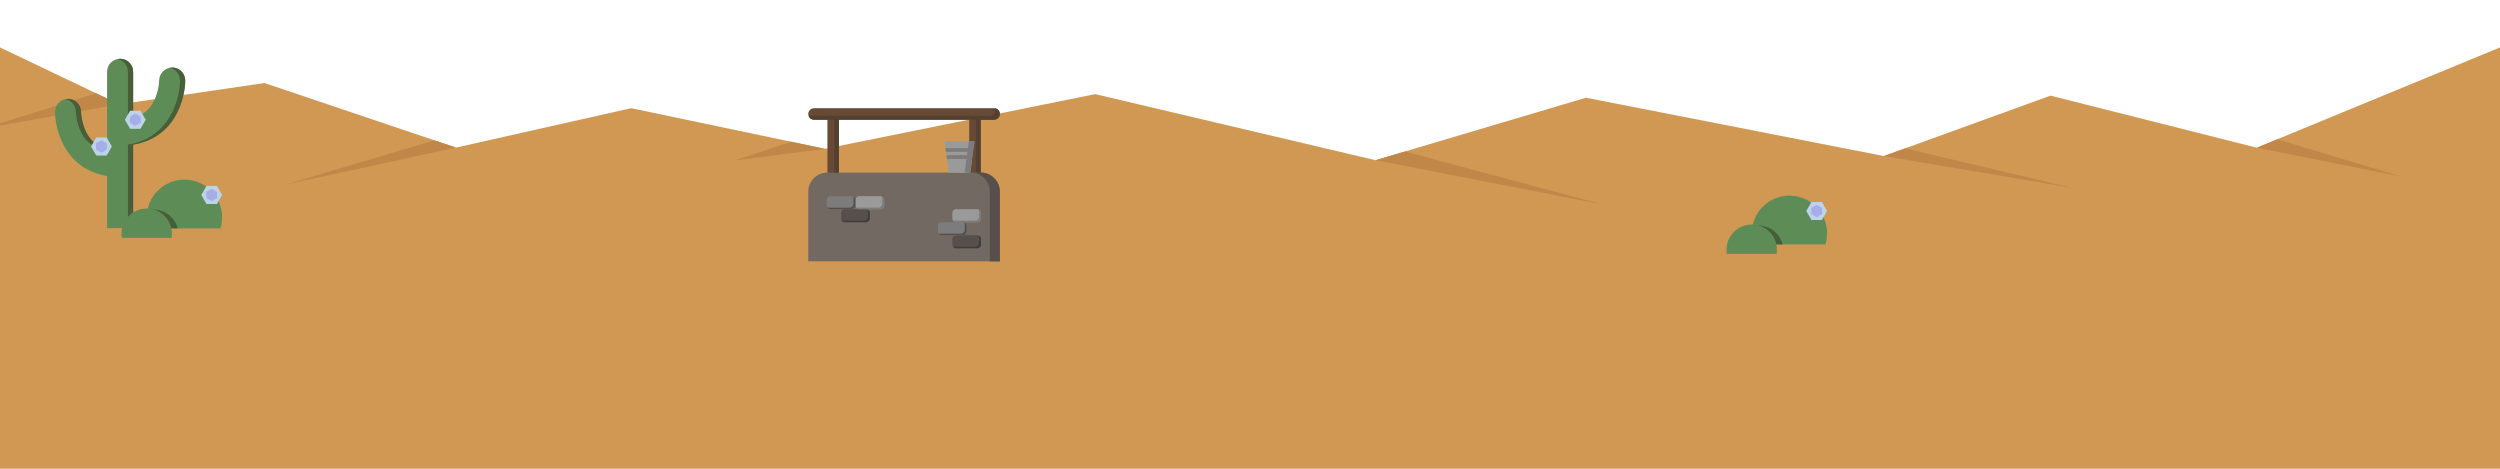
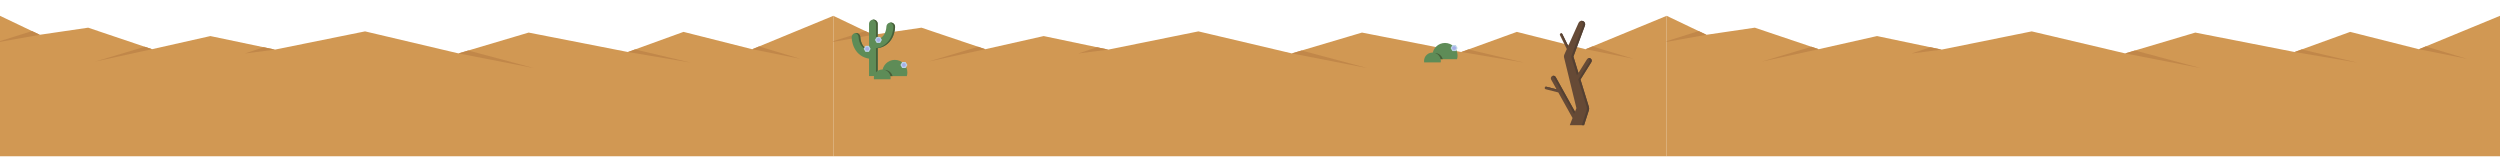
- <svg xmlns="http://www.w3.org/2000/svg" version="1.1" x="0px" y="0px" viewBox="0 0 4800 900" enable-background="new 0 0 4800 900" xml:space="preserve">
+ <svg xmlns="http://www.w3.org/2000/svg" version="1.1" x="0px" y="0px" viewBox="0 0 14400 900" enable-background="new 0 0 14400 900" xml:space="preserve">
+   <g id="Layer_5">
+ </g>
+   <g id="Layer_3">
+ </g>
+   <g id="Layer_2">
+ </g>
+   <g id="Layer_1">
+ </g>
  <g id="measurement_x5F_tools">
    <g>
+       <polygon fill="#D19853" points="4800,91.095 5029.025,200.335 5307.74,159.42 5675.477,283.392 6011.7,207.72 6383.737,285.728     6902.79,180.717 7441,307.617 7845,187.617 8417,299.617 8737,183.617 9133,283.617 9600,91.095 9600,900 4800,900   " />
+       <polygon fill="#C18749" points="5029.025,200.335 4800,241.135 4800,236.803 4984.332,179.018   " />
+       <polygon fill="#C18749" points="5675.477,283.392 5347,354.792 5633.764,269.33   " />
+       <polygon fill="#C18749" points="6383.737,285.728 6209.72,308.283 6318.773,272.106   " />
+       <polygon fill="#C18749" points="7441,307.617 7877.752,392.71 7497.345,290.881   " />
+       <polygon fill="#C18749" points="8417,299.617 8778.813,360.745 8457.971,284.765   " />
+       <polygon fill="#C18749" points="9133,283.617 9410.962,339.214 9172.341,267.398   " />
+     </g>
+     <g>
+       <polygon fill="#D19853" points="9600,91.095 9829.025,200.335 10107.74,159.42 10475.477,283.392 10811.7,207.72     11183.737,285.728 11702.789,180.717 12241,307.617 12645,187.617 13217,299.617 13537,183.617 13933,283.617 14400,91.095     14400,900 9600,900   " />
+       <polygon fill="#C18749" points="9829.025,200.335 9600,241.135 9600,236.803 9784.332,179.018   " />
+       <polygon fill="#C18749" points="10475.477,283.392 10147,354.792 10433.764,269.33   " />
+       <polygon fill="#C18749" points="11183.737,285.728 11009.72,308.283 11118.772,272.106   " />
+       <polygon fill="#C18749" points="12241,307.617 12677.752,392.71 12297.345,290.881   " />
+       <polygon fill="#C18749" points="13217,299.617 13578.813,360.745 13257.971,284.765   " />
+       <polygon fill="#C18749" points="13933,283.617 14210.962,339.214 13972.341,267.398   " />
+     </g>
+     <g>
      <polygon fill="#D19853" points="0,91.095 229.025,200.335 507.74,159.42 875.477,283.392 1211.7,207.72 1583.737,285.728     2102.789,180.717 2641,307.617 3045,187.617 3617,299.617 3937,183.617 4333,283.617 4800,91.095 4800,900 0,900   " />
-       <polygon fill="#C18749" points="229.025,200.335 0,241.135 0,236.803 184.332,179.017   " />
-       <polygon fill="#C18749" points="875.477,283.392 547,354.792 833.763,269.329   " />
+       <polygon fill="#C18749" points="229.025,200.335 0,241.135 0,236.803 184.332,179.018   " />
+       <polygon fill="#C18749" points="875.477,283.392 547,354.792 833.763,269.33   " />
      <polygon fill="#C18749" points="1583.737,285.728 1409.72,308.283 1518.773,272.106   " />
-       <polygon fill="#C18749" points="2641,307.617 3077.752,392.709 2697.345,290.881   " />
-       <polygon fill="#C18749" points="3617,299.617 3978.813,360.744 3657.971,284.765   " />
+       <polygon fill="#C18749" points="2641,307.617 3077.752,392.71 2697.345,290.881   " />
+       <polygon fill="#C18749" points="3617,299.617 3978.813,360.745 3657.971,284.765   " />
      <polygon fill="#C18749" points="4333,283.617 4610.962,339.214 4372.341,267.398   " />
    </g>
-     <g>
+     <g id="peter_4_">
      <g>
-         <path fill="#5E8C57" d="M330.625,129.642c-13.808,0-25,11.192-25,25c0,0.191-0.424,19.946-9.86,38.819     c-8.636,17.271-21.875,28.239-40.14,33.159v-88.795c0-13.807-11.193-25-25-25s-25,11.193-25,25v148.978     c-18.265-4.92-31.504-15.887-40.14-33.159c-9.437-18.873-9.86-38.628-9.86-38.819c0-13.808-11.192-25-25-25s-25,11.192-25,25     c0,3.163,0.425,31.751,15.14,61.181c9.228,18.455,22.073,33.258,38.181,43.995c13.561,9.041,29.193,15.018,46.68,17.873V438h50     V277.69c17.486-2.854,33.119-8.832,46.68-17.873c16.107-10.737,28.953-25.54,38.181-43.995     c14.715-29.43,15.14-58.018,15.14-61.181C355.625,140.834,344.433,129.642,330.625,129.642z" />
+         <path fill="#5E8C57" d="M5130.625,129.642c-13.808,0-25,11.192-25,25c0,0.191-0.424,19.946-9.86,38.819     c-8.636,17.271-21.875,28.239-40.14,33.159v-88.795c0-13.807-11.193-25-25-25s-25,11.193-25,25v148.978     c-18.265-4.92-31.504-15.887-40.14-33.159c-9.437-18.873-9.86-38.628-9.86-38.819c0-13.808-11.192-25-25-25s-25,11.192-25,25     c0,3.163,0.425,31.751,15.14,61.181c9.228,18.455,22.073,33.258,38.181,43.995c13.561,9.041,29.193,15.018,46.68,17.873V438h50     v-160.31c17.486-2.854,33.119-8.832,46.68-17.873c16.107-10.737,28.953-25.54,38.181-43.995     c14.715-29.43,15.14-58.018,15.14-61.181C5155.625,140.834,5144.433,129.642,5130.625,129.642z" />
        <g>
-           <path fill="#475E38" d="M145.625,214.825c0,0.191,0.424,19.946,9.86,38.819c8.636,17.271,21.875,28.239,40.14,33.159v-3.526      c-13.193-5.861-23.168-15.69-30.14-29.633c-9.437-18.873-9.86-38.628-9.86-38.819c0-13.808-11.192-25-25-25      c-1.712,0-3.384,0.173-5,0.501C137.036,192.643,145.625,202.73,145.625,214.825z" />
-           <path fill="#475E38" d="M245.625,137.825v88.795c3.521-0.948,6.85-2.127,10-3.526v-85.268c0-13.807-11.193-25-25-25      c-1.712,0-3.384,0.173-5,0.501C237.036,115.643,245.625,125.731,245.625,137.825z" />
-           <path fill="#475E38" d="M330.625,129.642c-1.712,0-3.384,0.173-5,0.501c11.411,2.316,20,12.404,20,24.499      c0,3.163-0.425,31.751-15.14,61.181c-9.228,18.455-22.073,33.258-38.181,43.995c-13.561,9.041-29.193,15.018-46.68,17.873V438      h10V277.69c17.486-2.854,33.119-8.832,46.68-17.873c16.107-10.737,28.953-25.54,38.181-43.995      c14.715-29.43,15.14-58.018,15.14-61.181C355.625,140.834,344.433,129.642,330.625,129.642z" />
+           <path fill="#475E38" d="M4945.625,214.826c0,0.191,0.424,19.946,9.86,38.819c8.636,17.271,21.875,28.239,40.14,33.159v-3.526      c-13.193-5.861-23.168-15.69-30.14-29.633c-9.437-18.873-9.86-38.628-9.86-38.819c0-13.808-11.192-25-25-25      c-1.712,0-3.384,0.173-5,0.501C4937.036,192.643,4945.625,202.73,4945.625,214.826z" />
+           <path fill="#475E38" d="M5045.625,137.826v88.795c3.521-0.948,6.85-2.127,10-3.526v-85.268c0-13.807-11.193-25-25-25      c-1.712,0-3.384,0.173-5,0.501C5037.036,115.643,5045.625,125.731,5045.625,137.826z" />
+           <path fill="#475E38" d="M5130.625,129.642c-1.712,0-3.384,0.173-5,0.501c11.411,2.316,20,12.404,20,24.499      c0,3.163-0.425,31.751-15.14,61.181c-9.228,18.455-22.073,33.258-38.181,43.995c-13.561,9.041-29.193,15.018-46.68,17.873V438      h10v-160.31c17.486-2.854,33.119-8.832,46.68-17.873c16.107-10.737,28.953-25.54,38.181-43.995      c14.715-29.43,15.14-58.018,15.14-61.181C5155.625,140.834,5144.433,129.642,5130.625,129.642z" />
        </g>
      </g>
-       <polygon fill="#BCD4E8" points="249.776,247.269 239.776,229.948 249.776,212.628 269.776,212.628 279.776,229.948     269.776,247.269   " />
-       <polygon fill="#BCD4E8" points="184.801,298.589 174.801,281.269 184.801,263.948 204.801,263.948 214.801,281.269     204.801,298.589   " />
-       <polygon fill="#A6AEE8" points="270.155,235.94 259.776,241.932 249.398,235.94 249.398,223.956 259.776,217.964 270.155,223.956       " />
-       <polygon fill="#A6AEE8" points="205.179,287.261 194.801,293.253 184.422,287.261 184.422,275.277 194.801,269.285     205.179,275.277   " />
+       <polygon fill="#BCD4E8" points="5049.776,247.269 5039.776,229.948 5049.776,212.628 5069.776,212.628 5079.776,229.948     5069.776,247.269   " />
+       <polygon fill="#BCD4E8" points="4984.801,298.589 4974.801,281.269 4984.801,263.948 5004.801,263.948 5014.801,281.269     5004.801,298.589   " />
+       <polygon fill="#A6AEE8" points="5070.155,235.94 5059.776,241.932 5049.398,235.94 5049.398,223.956 5059.776,217.964     5070.155,223.956   " />
+       <polygon fill="#A6AEE8" points="5005.179,287.261 4994.801,293.253 4984.422,287.261 4984.422,275.277 4994.801,269.285     5005.179,275.277   " />
    </g>
-     <g>
+     <g id="peter_3_">
      <g>
-         <path fill="#5E8C57" d="M423.265,438.538c2.07-6.734,3.189-13.883,3.189-21.296c0-39.978-32.409-72.386-72.386-72.386     s-72.386,32.408-72.386,72.386c0,7.412,1.119,14.562,3.189,21.296H423.265z" />
-         <path fill="#475E38" d="M294.426,402.407c-3.583,0-7.071,0.401-10.433,1.14c-0.85,4.437-1.311,9.011-1.311,13.696     c0,7.412,1.119,14.562,3.189,21.296h55.372C335.817,417.75,316.915,402.407,294.426,402.407z" />
-         <path fill="#5E8C57" d="M329.397,456.704c0.434-2.606,0.671-5.278,0.671-8.007c0-26.723-21.663-48.386-48.386-48.386     c-26.723,0-48.386,21.663-48.386,48.386c0,2.729,0.237,5.401,0.671,8.007H329.397z" />
+         <path fill="#5E8C57" d="M5223.265,438.538c2.07-6.734,3.189-13.883,3.189-21.296c0-39.978-32.409-72.386-72.386-72.386     s-72.386,32.408-72.386,72.386c0,7.412,1.119,14.562,3.189,21.296H5223.265z" />
+         <path fill="#475E38" d="M5094.426,402.407c-3.583,0-7.071,0.401-10.433,1.14c-0.85,4.437-1.311,9.011-1.311,13.696     c0,7.412,1.119,14.562,3.189,21.296h55.372C5135.816,417.75,5116.915,402.407,5094.426,402.407z" />
+         <path fill="#5E8C57" d="M5129.397,456.704c0.434-2.606,0.671-5.278,0.671-8.007c0-26.723-21.663-48.386-48.386-48.386     c-26.723,0-48.386,21.663-48.386,48.386c0,2.729,0.237,5.401,0.671,8.007H5129.397z" />
      </g>
-       <polygon fill="#BCD4E8" points="396.454,391.697 386.454,374.377 396.454,357.056 416.454,357.056 426.454,374.377     416.454,391.697   " />
-       <polygon fill="#A6AEE8" points="416.833,380.369 406.454,386.361 396.076,380.369 396.076,368.385 406.454,362.393     416.833,368.385   " />
+       <polygon fill="#BCD4E8" points="5196.454,391.698 5186.454,374.377 5196.454,357.056 5216.454,357.056 5226.454,374.377     5216.454,391.698   " />
+       <polygon fill="#A6AEE8" points="5216.833,380.369 5206.454,386.361 5196.076,380.369 5196.076,368.385 5206.454,362.393     5216.833,368.385   " />
    </g>
-     <g>
+     <g id="peter_5_">
      <g>
-         <path fill="#5E8C57" d="M3504.852,469.277c2.07-6.734,3.189-13.883,3.189-21.296c0-39.978-32.409-72.386-72.386-72.386     s-72.386,32.408-72.386,72.386c0,7.412,1.119,14.562,3.189,21.296H3504.852z" />
-         <path fill="#475E38" d="M3376.012,433.145c-3.583,0-7.071,0.401-10.433,1.14c-0.85,4.437-1.311,9.011-1.311,13.696     c0,7.412,1.119,14.562,3.189,21.296h55.372C3417.403,448.488,3398.501,433.145,3376.012,433.145z" />
-         <path fill="#5E8C57" d="M3410.983,487.442c0.434-2.606,0.671-5.278,0.671-8.007c0-26.723-21.663-48.386-48.386-48.386     c-26.723,0-48.386,21.663-48.386,48.386c0,2.729,0.237,5.401,0.671,8.007H3410.983z" />
+         <path fill="#5E8C57" d="M8392.407,341.064c2.07-6.734,3.189-13.883,3.189-21.296c0-39.978-32.409-72.386-72.387-72.386     s-72.386,32.408-72.386,72.386c0,7.412,1.119,14.562,3.189,21.296H8392.407z" />
+         <path fill="#475E38" d="M8263.568,304.932c-3.583,0-7.071,0.401-10.433,1.14c-0.85,4.437-1.312,9.011-1.312,13.696     c0,7.412,1.119,14.562,3.189,21.296h55.371C8304.959,320.276,8286.057,304.932,8263.568,304.932z" />
+         <path fill="#5E8C57" d="M8298.539,359.23c0.434-2.606,0.671-5.278,0.671-8.007c0-26.723-21.663-48.386-48.386-48.386     s-48.386,21.663-48.386,48.386c0,2.729,0.237,5.401,0.671,8.007H8298.539z" />
      </g>
-       <polygon fill="#BCD4E8" points="3478.041,422.436 3468.041,405.115 3478.041,387.795 3498.041,387.795 3508.041,405.115     3498.041,422.436   " />
-       <polygon fill="#A6AEE8" points="3498.419,411.107 3488.041,417.099 3477.662,411.107 3477.662,399.123 3488.041,393.131     3498.419,399.123   " />
+       <polygon fill="#BCD4E8" points="8365.597,294.223 8355.597,276.903 8365.597,259.582 8385.597,259.582 8395.597,276.903     8385.597,294.223   " />
+       <polygon fill="#A6AEE8" points="8385.975,282.895 8375.597,288.887 8365.218,282.895 8365.218,270.911 8375.597,264.919     8385.975,270.911   " />
    </g>
-     <g>
-       <g id="well_2_">
-         <path fill="#664A36" d="M1908.635,207.785h-25.745h-11.033h-11.034H1610.73h-11.034h-11.033h-25.745     c-6.094,0-11.034,4.939-11.034,11.034s4.939,11.034,11.034,11.034h25.745v233.19c0,6.094,4.939,11.034,11.033,11.034     c6.094,0,11.034-4.939,11.034-11.034v-233.19h250.093v233.376c0,6.094,4.939,11.034,11.034,11.034     c6.094,0,11.033-4.939,11.033-11.034V229.852h25.745c6.094,0,11.034-4.939,11.034-11.034S1914.729,207.785,1908.635,207.785z" />
-         <path fill="#726962" d="M1882.89,331.281h-294.227c-20.312,0-36.778,16.467-36.778,36.778v133.74h367.784V368.06     C1919.668,347.748,1903.201,331.281,1882.89,331.281z" />
-         <path fill="#544032" d="M1909.969,207.873c0.367,1.099,0.574,2.271,0.574,3.494c0,6.094-4.939,11.034-11.034,11.034h-25.745     h-22.067h-250.093h-47.812c-0.453,0-0.896-0.036-1.334-0.088c1.463,4.379,5.588,7.54,10.46,7.54h38.686v101.429h9.126V229.852     h240.968h22.067v101.429h9.126V229.852h25.745c6.094,0,11.034-4.939,11.034-11.034     C1919.668,213.177,1915.432,208.533,1909.969,207.873z" />
-         <g>
-           <g>
-             <polygon fill="#9B9A9A" points="1816.125,291.707 1816.964,297.866 1867.456,297.866 1868.294,291.707      " />
-             <polygon fill="#9B9A9A" points="1871.036,271.543 1813.383,271.543 1815.125,284.351 1869.295,284.351      " />
-             <polygon fill="#9B9A9A" points="1821.544,331.544 1862.876,331.544 1866.456,305.221 1817.964,305.221      " />
-             <polygon fill="#7C7C7C" points="1815.125,284.351 1815.625,288.03 1816.125,291.707 1868.294,291.707 1868.794,288.03        1869.294,284.351      " />
-             <polygon fill="#7C7C7C" points="1816.963,297.866 1817.463,301.544 1817.963,305.221 1866.455,305.221 1866.956,301.544        1867.456,297.866      " />
-           </g>
-           <polygon fill="#7C7C7C" points="1860.126,271.543 1851.965,331.544 1862.876,331.544 1871.036,271.543     " />
-         </g>
-         <path fill="#7C7C7C" d="M1642.432,394.246c0,4.062-3.293,7.356-7.356,7.356h-40.456c-4.062,0-7.356-3.293-7.356-7.356v-10.298     c0-4.062,3.293-7.356,7.356-7.356h40.456c4.062,0,7.356,3.293,7.356,7.356V394.246z" />
-         <path fill="#9B9A9A" d="M1697.599,394.246c0,4.062-3.293,7.356-7.356,7.356h-40.456c-4.062,0-7.356-3.293-7.356-7.356v-10.298     c0-4.062,3.293-7.356,7.356-7.356h40.456c4.062,0,7.356,3.293,7.356,7.356V394.246z" />
-         <path fill="#564F4B" d="M1670.016,419.255c0,4.062-3.293,7.356-7.356,7.356h-40.456c-4.062,0-7.356-3.293-7.356-7.356v-10.298     c0-4.062,3.293-7.356,7.356-7.356h40.456c4.062,0,7.356,3.293,7.356,7.356V419.255z" />
-         <path fill="#564F4B" d="M1883.585,469.274c0,4.062-3.293,7.356-7.356,7.356h-40.456c-4.062,0-7.356-3.293-7.356-7.356v-10.298     c0-4.062,3.293-7.356,7.356-7.356h40.456c4.062,0,7.356,3.293,7.356,7.356V469.274z" />
-         <path fill="#9B9A9A" d="M1883.585,419.255c0,4.062-3.293,7.356-7.356,7.356h-40.456c-4.062,0-7.356-3.293-7.356-7.356v-10.298     c0-4.062,3.293-7.356,7.356-7.356h40.456c4.062,0,7.356,3.293,7.356,7.356V419.255z" />
-         <path fill="#7C7C7C" d="M1856.002,444.265c0,4.062-3.293,7.356-7.356,7.356h-40.456c-4.062,0-7.356-3.293-7.356-7.356v-10.298     c0-4.062,3.293-7.356,7.356-7.356h40.456c4.062,0,7.356,3.293,7.356,7.356V444.265z" />
-         <path fill="#564F4B" d="M1637.59,377.062c0.728,1.142,1.164,2.489,1.164,3.944v10.298c0,4.062-3.293,7.356-7.356,7.356h-40.456     c-0.886,0-1.725-0.182-2.513-0.469c1.306,2.046,3.583,3.412,6.191,3.412h40.456c4.063,0,7.356-3.293,7.356-7.356v-10.298     C1642.432,380.772,1640.408,378.092,1637.59,377.062z" />
-         <path fill="#7C7C7C" d="M1692.757,377.062c0.728,1.142,1.164,2.489,1.164,3.944v10.298c0,4.062-3.293,7.356-7.356,7.356h-40.456     c-0.886,0-1.725-0.182-2.513-0.469c1.306,2.046,3.583,3.412,6.191,3.412h40.456c4.063,0,7.356-3.293,7.356-7.356v-10.298     C1697.599,380.772,1695.576,378.092,1692.757,377.062z" />
-         <path fill="#3F3E3E" d="M1665.173,402.071c0.728,1.142,1.164,2.489,1.164,3.944v10.298c0,4.062-3.293,7.356-7.356,7.356h-40.456     c-0.886,0-1.725-0.182-2.513-0.469c1.306,2.046,3.583,3.412,6.191,3.412h40.456c4.063,0,7.356-3.293,7.356-7.356v-10.298     C1670.016,405.782,1667.992,403.101,1665.173,402.071z" />
-         <path fill="#3F3E3E" d="M1878.743,452.09c0.728,1.142,1.164,2.489,1.164,3.944v10.298c0,4.063-3.293,7.356-7.356,7.356h-40.456     c-0.886,0-1.725-0.182-2.513-0.469c1.306,2.046,3.583,3.412,6.191,3.412h40.456c4.063,0,7.356-3.293,7.356-7.356v-10.298     C1883.585,455.8,1881.562,453.12,1878.743,452.09z" />
-         <path fill="#564F4B" d="M1851.159,427.08c0.728,1.142,1.164,2.489,1.164,3.944v10.298c0,4.062-3.293,7.356-7.356,7.356h-40.456     c-0.886,0-1.725-0.182-2.513-0.469c1.306,2.046,3.583,3.412,6.191,3.412h40.456c4.063,0,7.356-3.293,7.356-7.356v-10.298     C1856.002,430.791,1853.978,428.11,1851.159,427.08z" />
-         <path fill="#7C7C7C" d="M1878.743,402.071c0.729,1.142,1.165,2.489,1.165,3.944v10.298c0,4.062-3.293,7.356-7.356,7.356h-40.456     c-0.887,0-1.725-0.182-2.513-0.469c1.306,2.046,3.583,3.412,6.191,3.412h40.456c4.062,0,7.356-3.293,7.356-7.356v-10.298     C1883.585,405.782,1881.562,403.101,1878.743,402.071z" />
-       </g>
-       <path fill="#564F4B" d="M1882.89,331.281h-19.288c20.31,0.002,36.775,16.468,36.775,36.778v133.74l19.291,0V368.06    C1919.668,347.748,1903.201,331.281,1882.89,331.281z" />
+     <g id="dead_x5F_tree_3_">
+       <path fill="#664A36" d="M8903.095,514.052l72.767,18.447l82.017,147.321l-16.087,41.385h82.436l27.05-84.01l0.65-2.011    c1.976-6.114,2.16-12.875,0.128-19.483l-48.48-157.656l62.806-100.535c4.389-7.025,2.252-16.279-4.774-20.669    c-7.028-4.391-16.281-2.252-20.669,4.774l-49.031,78.485l-28.98-94.242l66.509-179.138c3.608-9.788-0.916-20.898-10.579-25.227    c-10.086-4.518-21.925-0.005-26.442,10.081l-59.636,133.121l-33.865-68.734c-1.83-3.716-6.326-5.244-10.042-3.413    c-3.716,1.83-5.244,6.327-3.413,10.042l39.069,79.296c0.092,0.188,0.206,0.356,0.312,0.532l-14.591,32.57    c-2.107,4.704-2.732,10.131-1.417,15.527l0.392,1.606l70.844,290.621l-8.07,20.761l-111.107-199.577    c-4.028-7.238-13.163-9.839-20.401-5.81s-9.84,13.163-5.81,20.401l31.155,55.962l-59.051-14.97    c-4.015-1.015-8.096,1.412-9.112,5.428C8896.649,508.954,8899.079,513.034,8903.095,514.052z" />
+       <path fill="#544032" d="M9105.957,121.493c9.662,4.329,14.187,15.438,10.578,25.227l-66.508,179.138l33.234,108.078l8.644-13.836    l-28.979-94.242l66.508-179.138c3.608-9.788-0.916-20.898-10.578-25.227c-4.802-2.151-9.993-2.235-14.61-0.665    C9104.819,121.025,9105.392,121.24,9105.957,121.493z" />
+       <path fill="#544032" d="M8947.988,443.927l118.702,213.219l5.304-13.643l-111.107-199.577c-3.872-6.958-12.458-9.612-19.548-6.23    C8944.055,438.991,8946.414,441.099,8947.988,443.927z" />
+       <path fill="#544032" d="M9161.605,336.841c-4.507-2.816-9.924-2.934-14.391-0.812c0.506,0.242,1.005,0.508,1.492,0.812    c7.026,4.39,9.163,13.644,4.774,20.669l-62.806,100.535l48.48,157.656c2.032,6.608,1.849,13.369-0.128,19.483l-0.65,2.011    l-27.05,84.01h12.898l27.05-84.01l0.65-2.011c1.977-6.114,2.16-12.875,0.128-19.483l-48.48-157.656l62.806-100.535    C9170.769,350.485,9168.632,341.231,9161.605,336.841z" />
+       <path fill="#544032" d="M8967.95,518.288l-2.119-3.807l-59.051-14.97c-2.449-0.619-4.919,0.048-6.707,1.57L8967.95,518.288z" />
+       <path fill="#544032" d="M9029.583,271.824l3.193-7.128l-33.865-68.734c-1.689-3.431-5.651-4.99-9.174-3.769L9029.583,271.824z" />
    </g>
  </g>
</svg>
